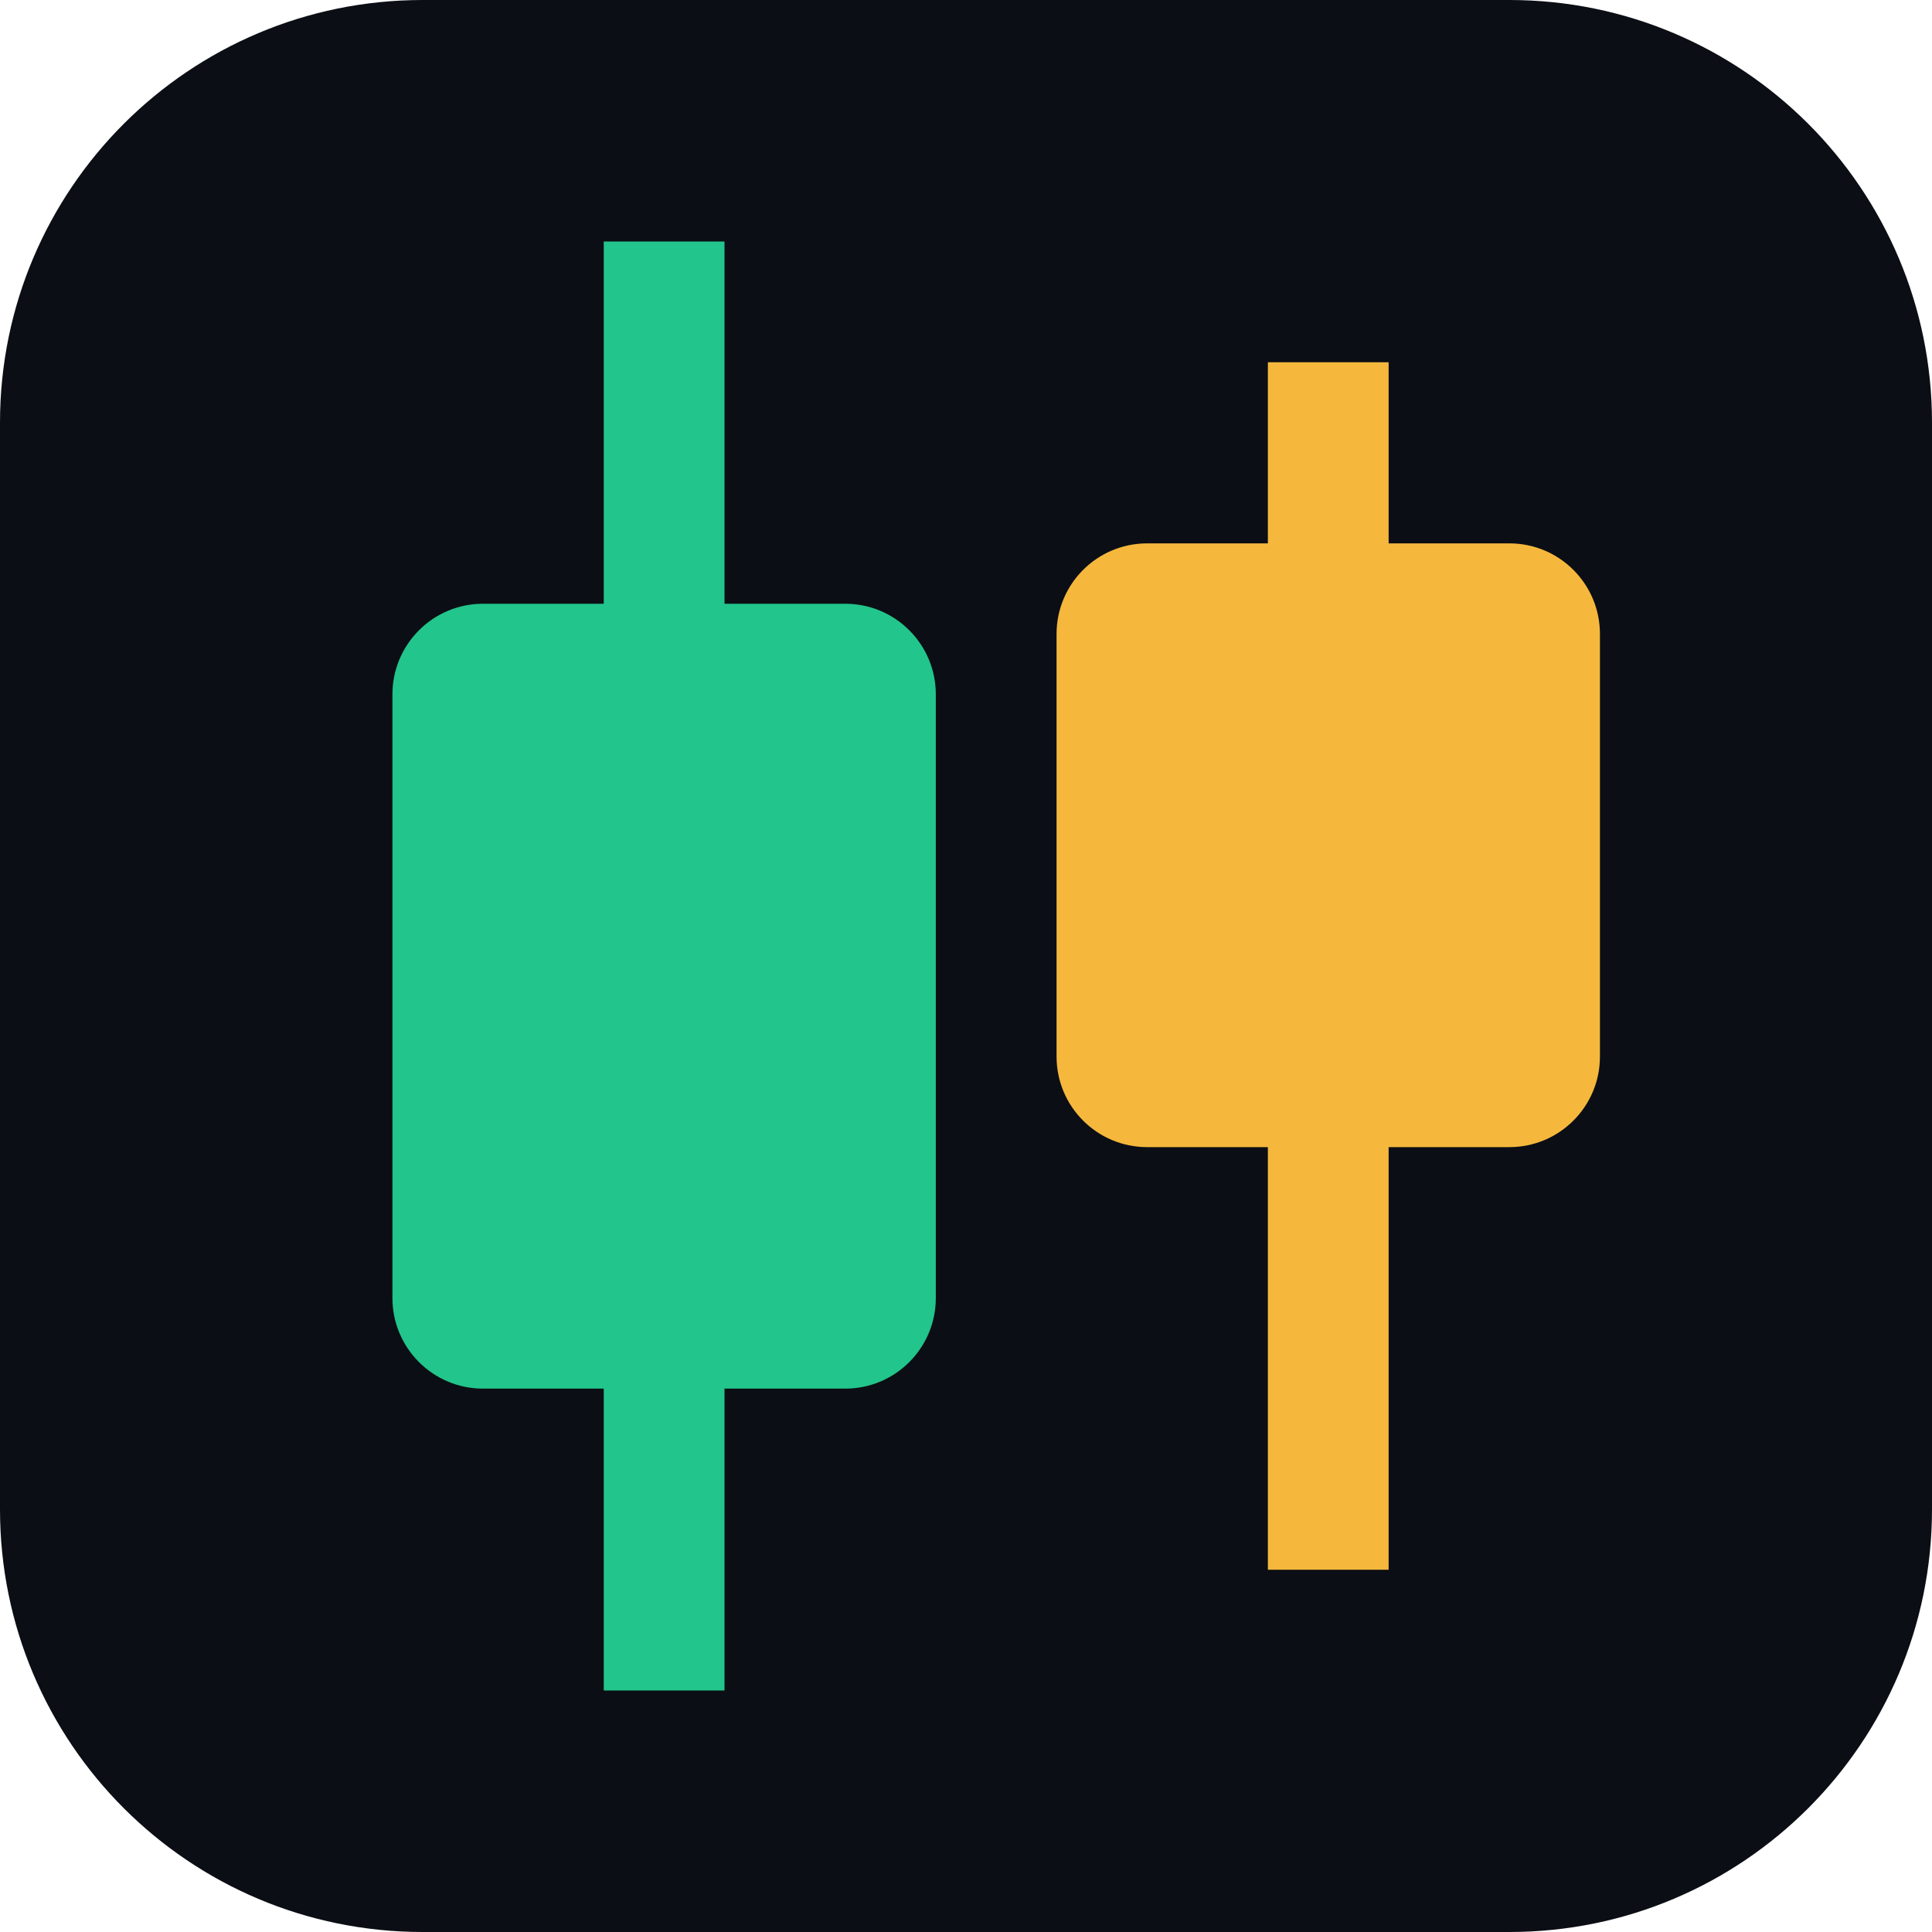
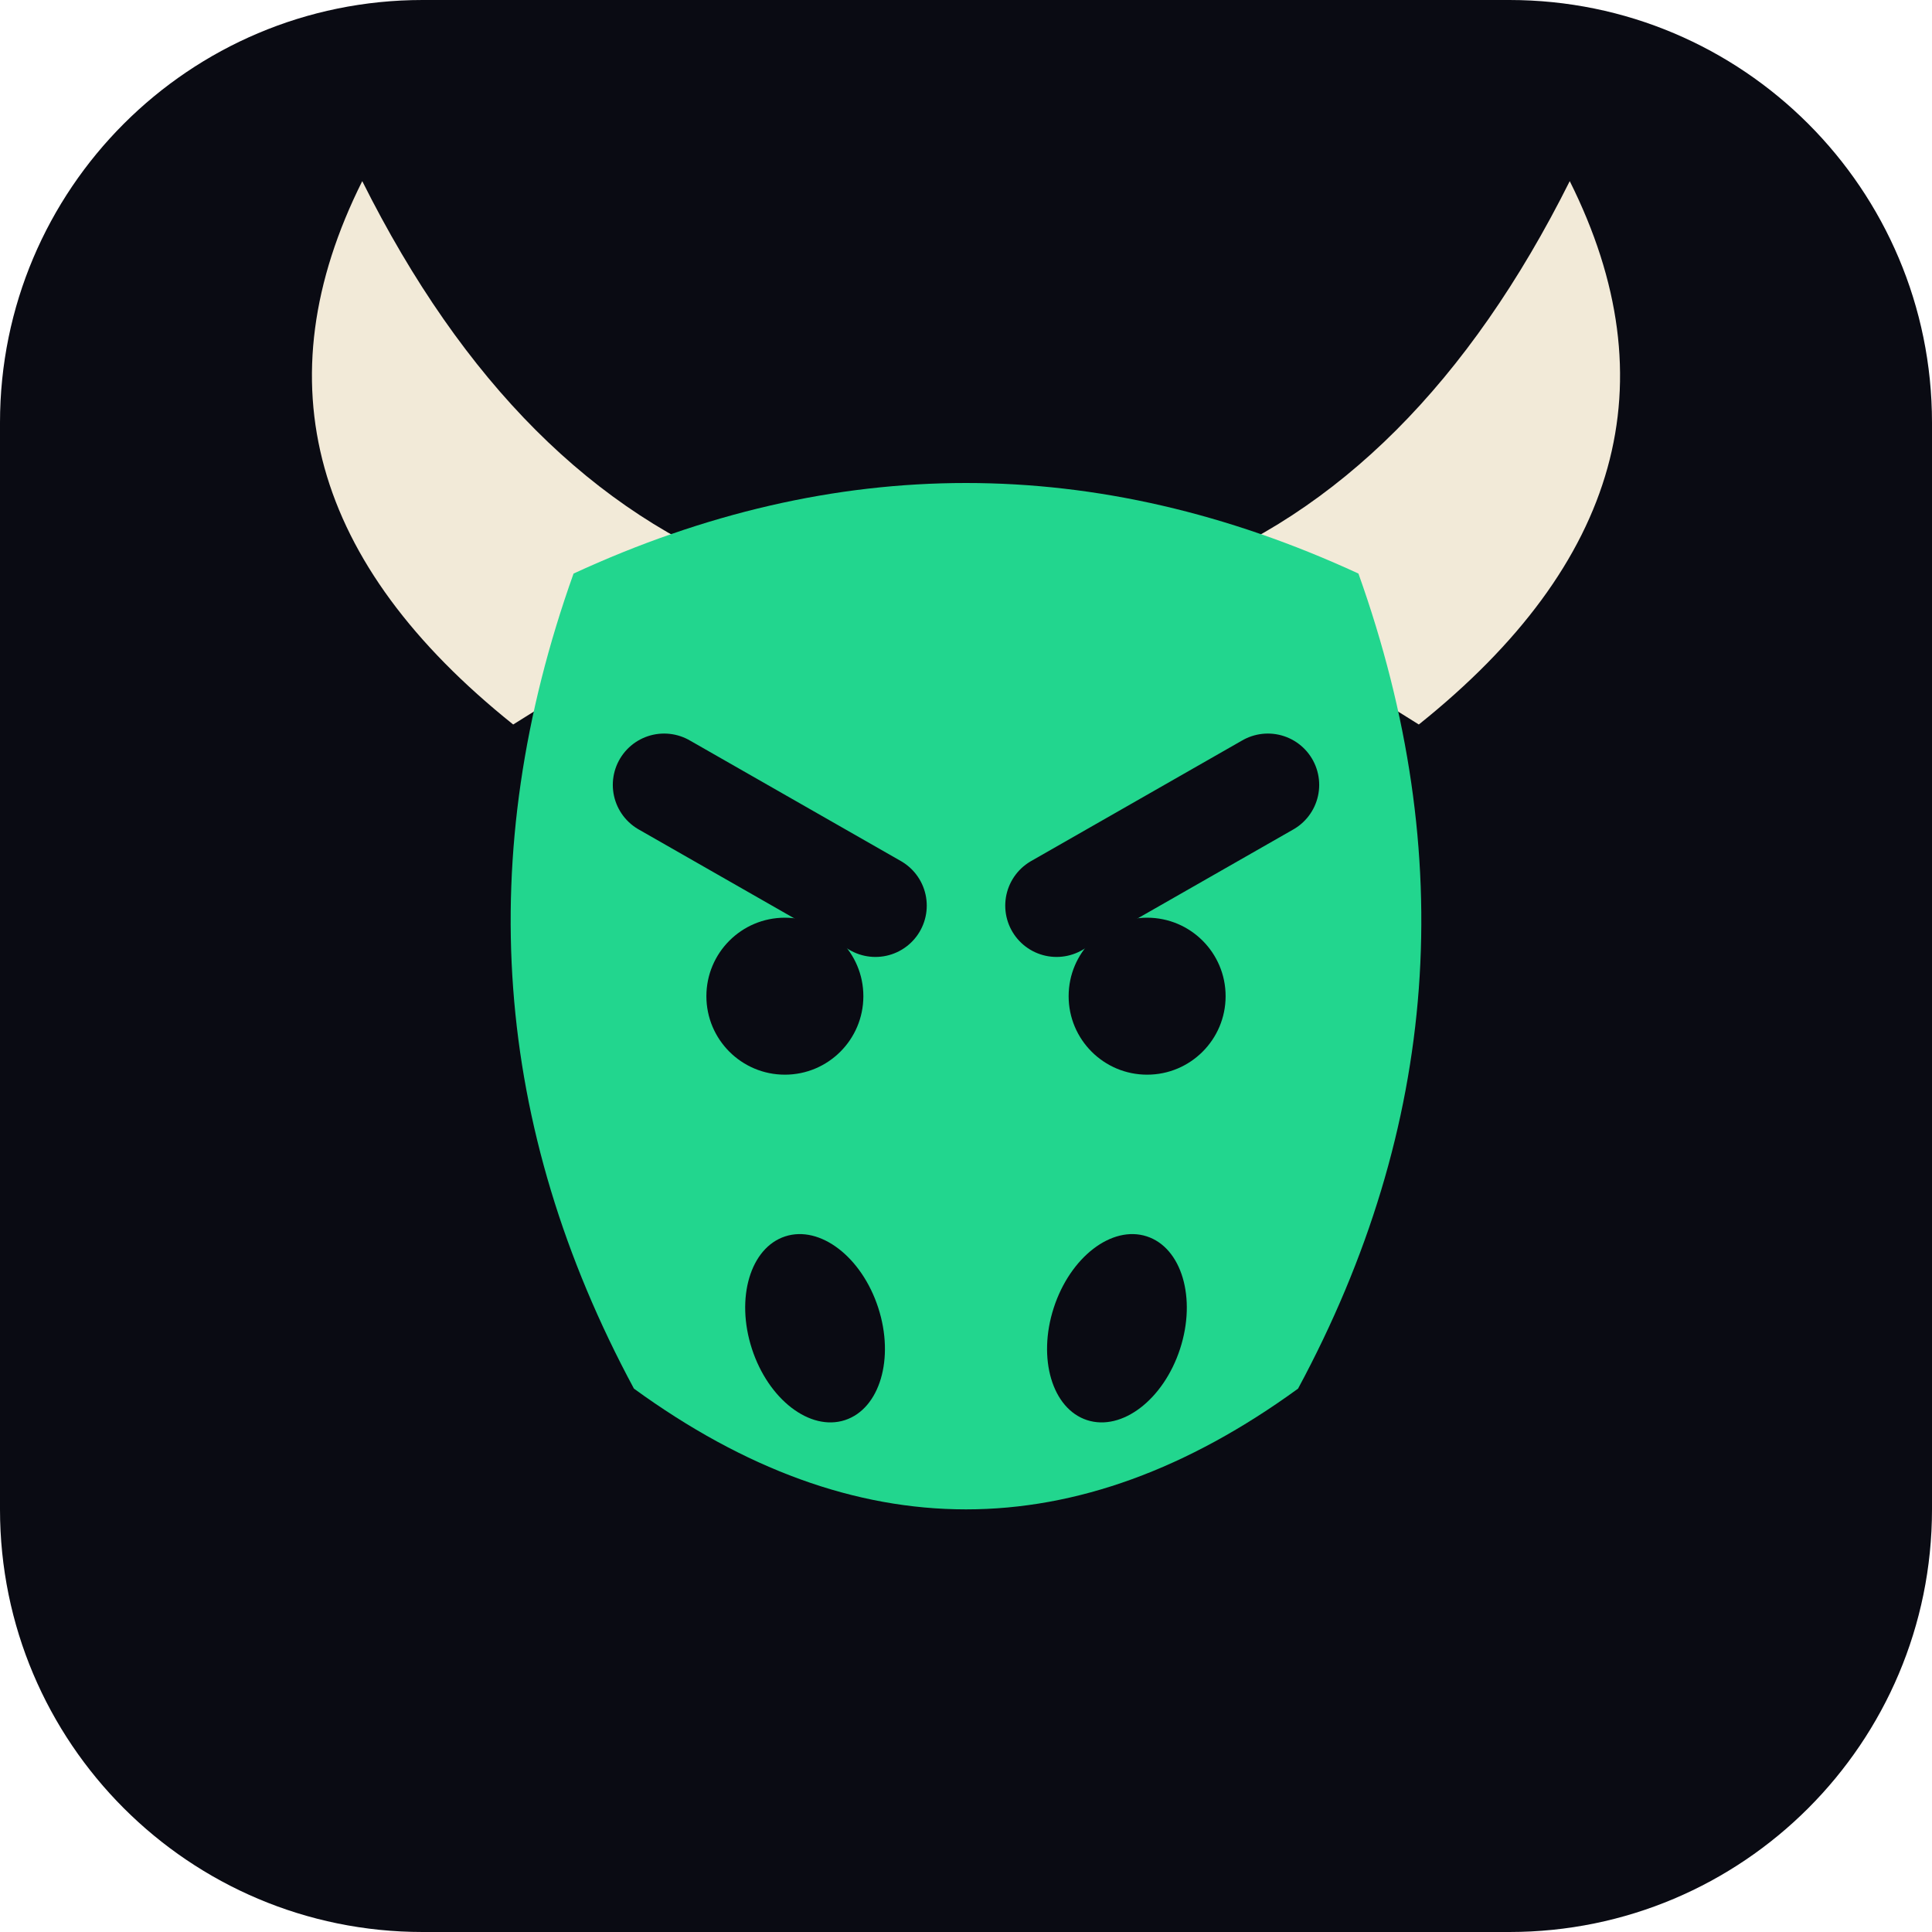
<svg xmlns="http://www.w3.org/2000/svg" viewBox="0 0 64 64">
-   <rect width="64" height="64" rx="14" fill="#0b0e14" />
-   <line x1="22" y1="8" x2="22" y2="56" stroke="#22c58b" stroke-width="4" />
-   <rect x="13" y="20" width="18" height="26" rx="3" fill="#22c58b" />
-   <line x1="44" y1="12" x2="44" y2="52" stroke="#f5b83d" stroke-width="4" />
-   <rect x="35" y="18" width="18" height="20" rx="3" fill="#f5b83d" />
+   <rect width="64" height="64" rx="14" fill="#0a0b13" />
+   <path d="M17 24 Q7 16 12 6 Q17 16 25 19 Z" fill="#f2ead8" />
+   <path d="M47 24 Q57 16 52 6 Q47 16 39 19 Z" fill="#f2ead8" />
+   <path d="M19 19 Q32 13 45 19 Q50 33 43 46 Q32 54 21 46 Q14 33 19 19 Z" fill="#22d68e" />
+   <path d="M22 26 L29 30 M42 26 L35 30" stroke="#0a0b13" stroke-width="3.4" stroke-linecap="round" fill="none" />
+   <circle cx="26" cy="33" r="2.6" fill="#0a0b13" />
+   <circle cx="38" cy="33" r="2.6" fill="#0a0b13" />
+   <ellipse cx="27" cy="44" rx="2.2" ry="3.2" transform="rotate(-18 27 44)" fill="#0a0b13" />
+   <ellipse cx="37" cy="44" rx="2.2" ry="3.2" transform="rotate(18 37 44)" fill="#0a0b13" />
</svg>
